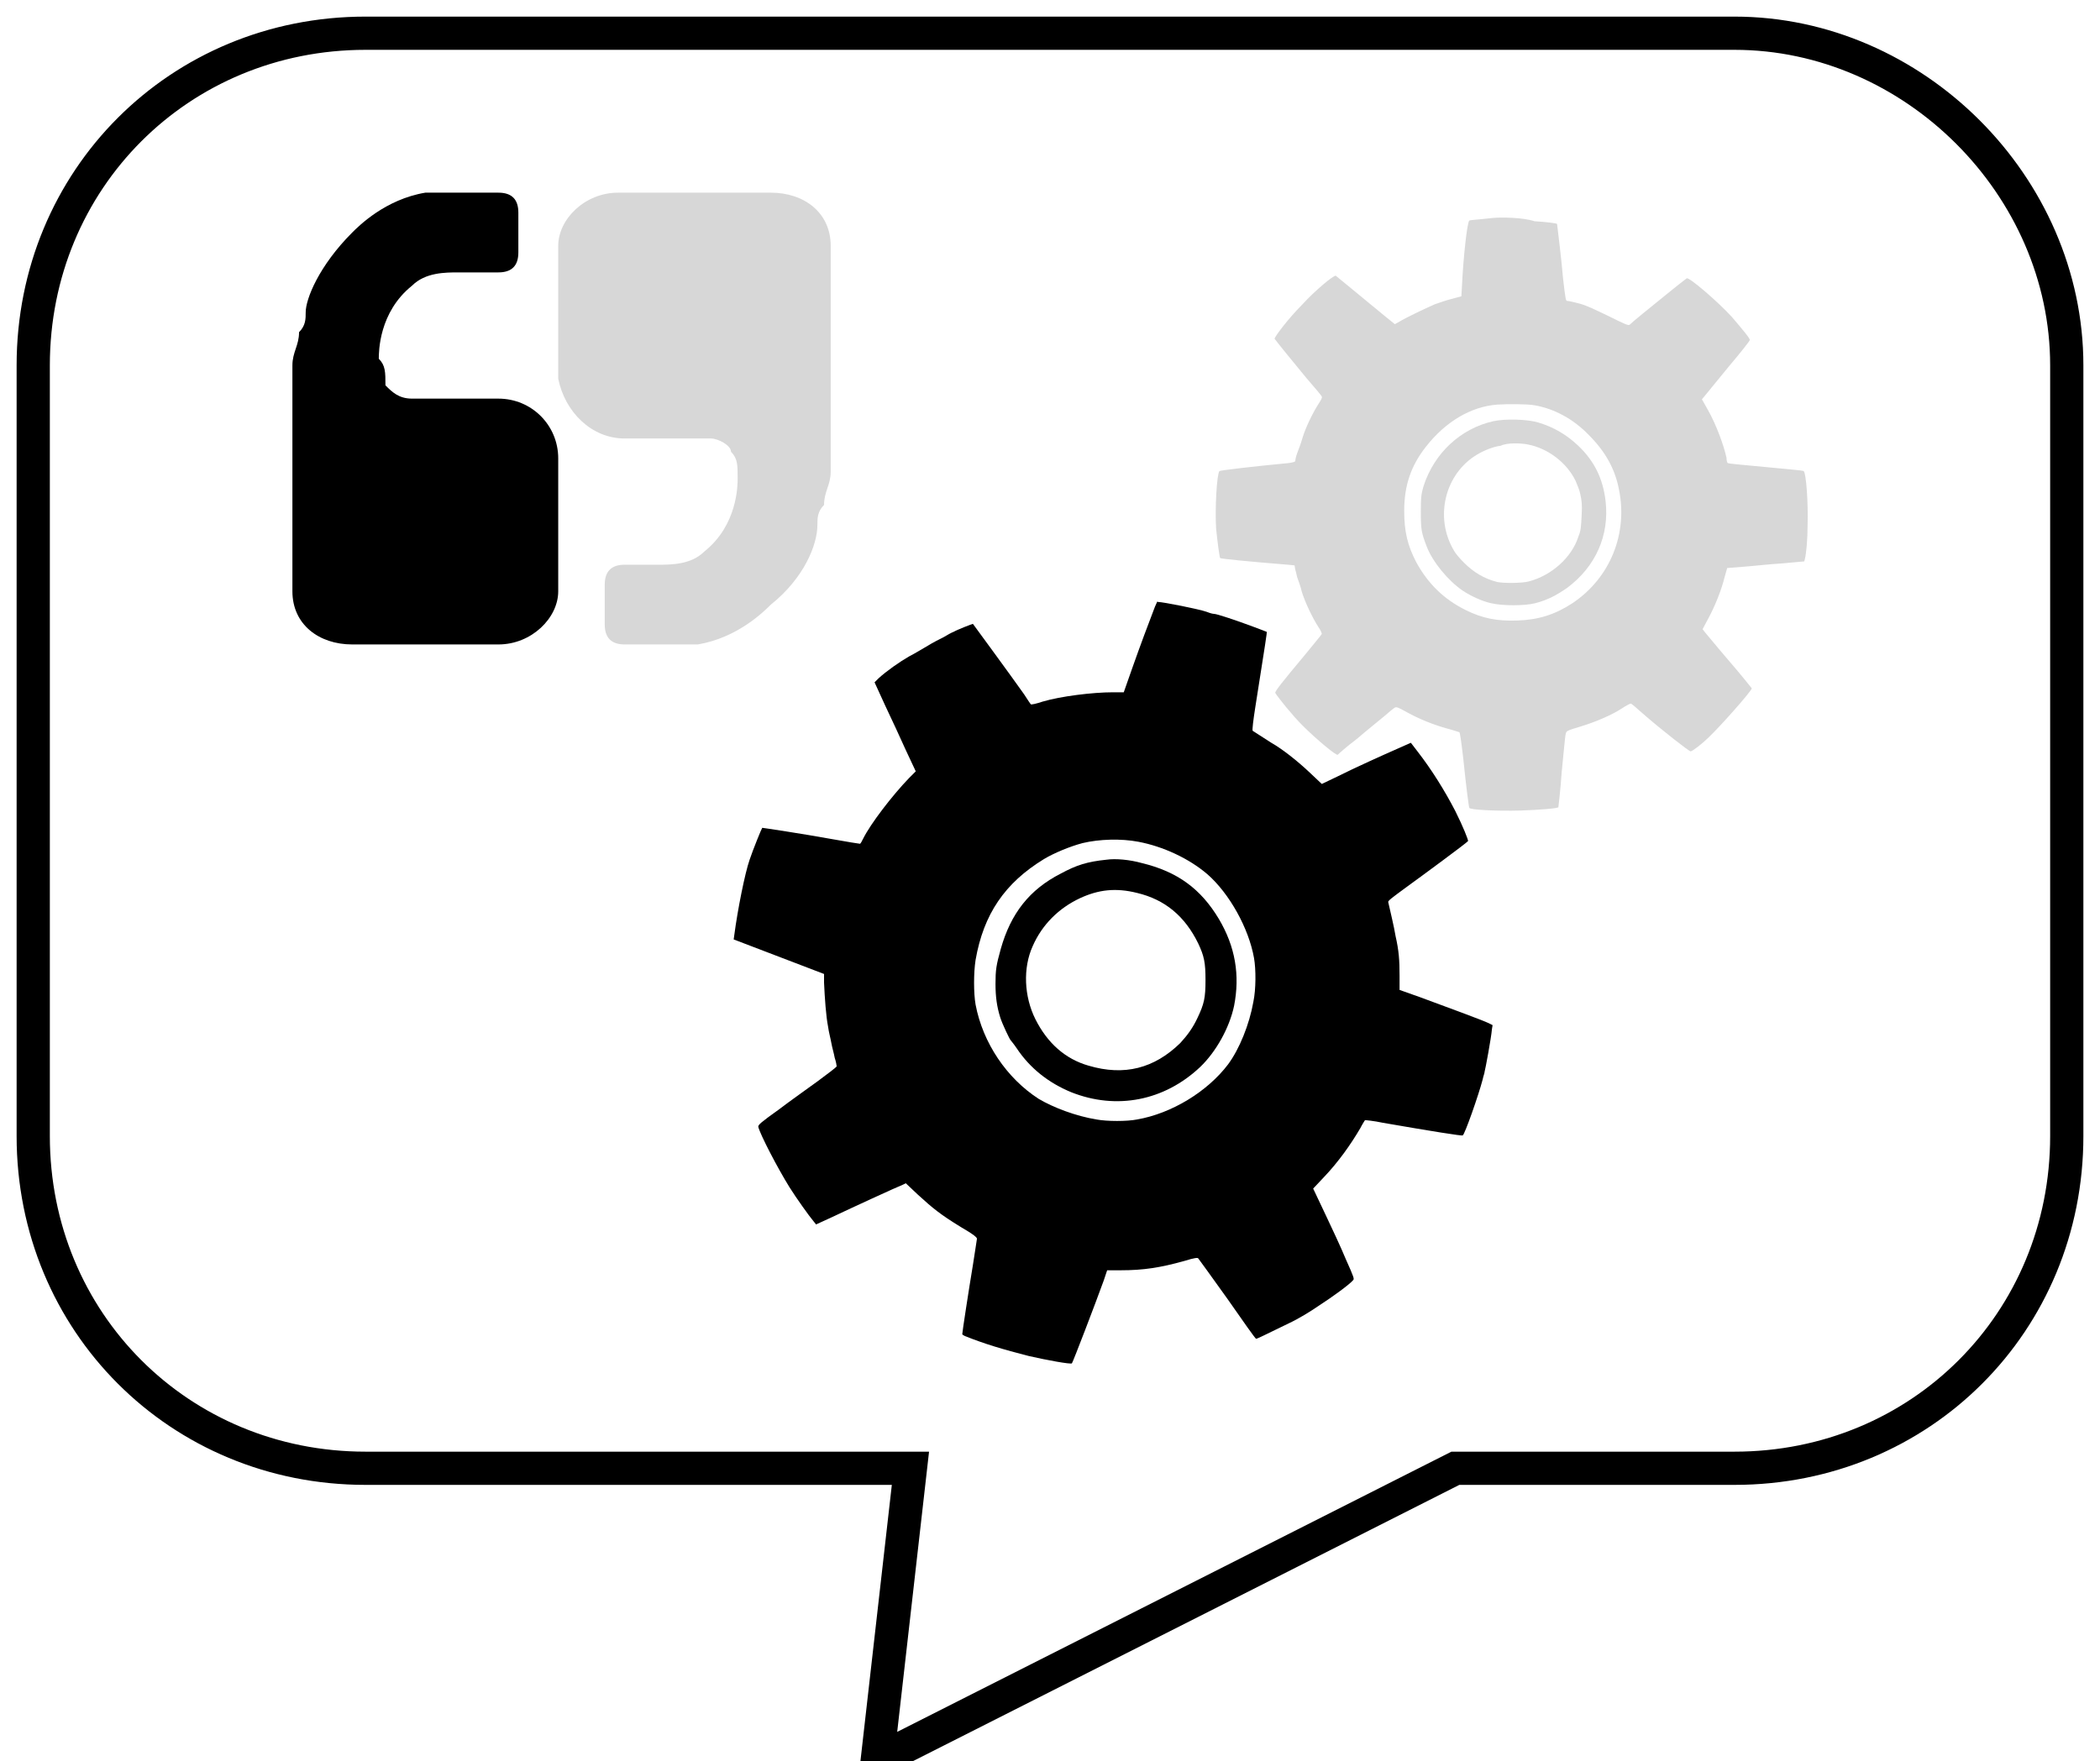
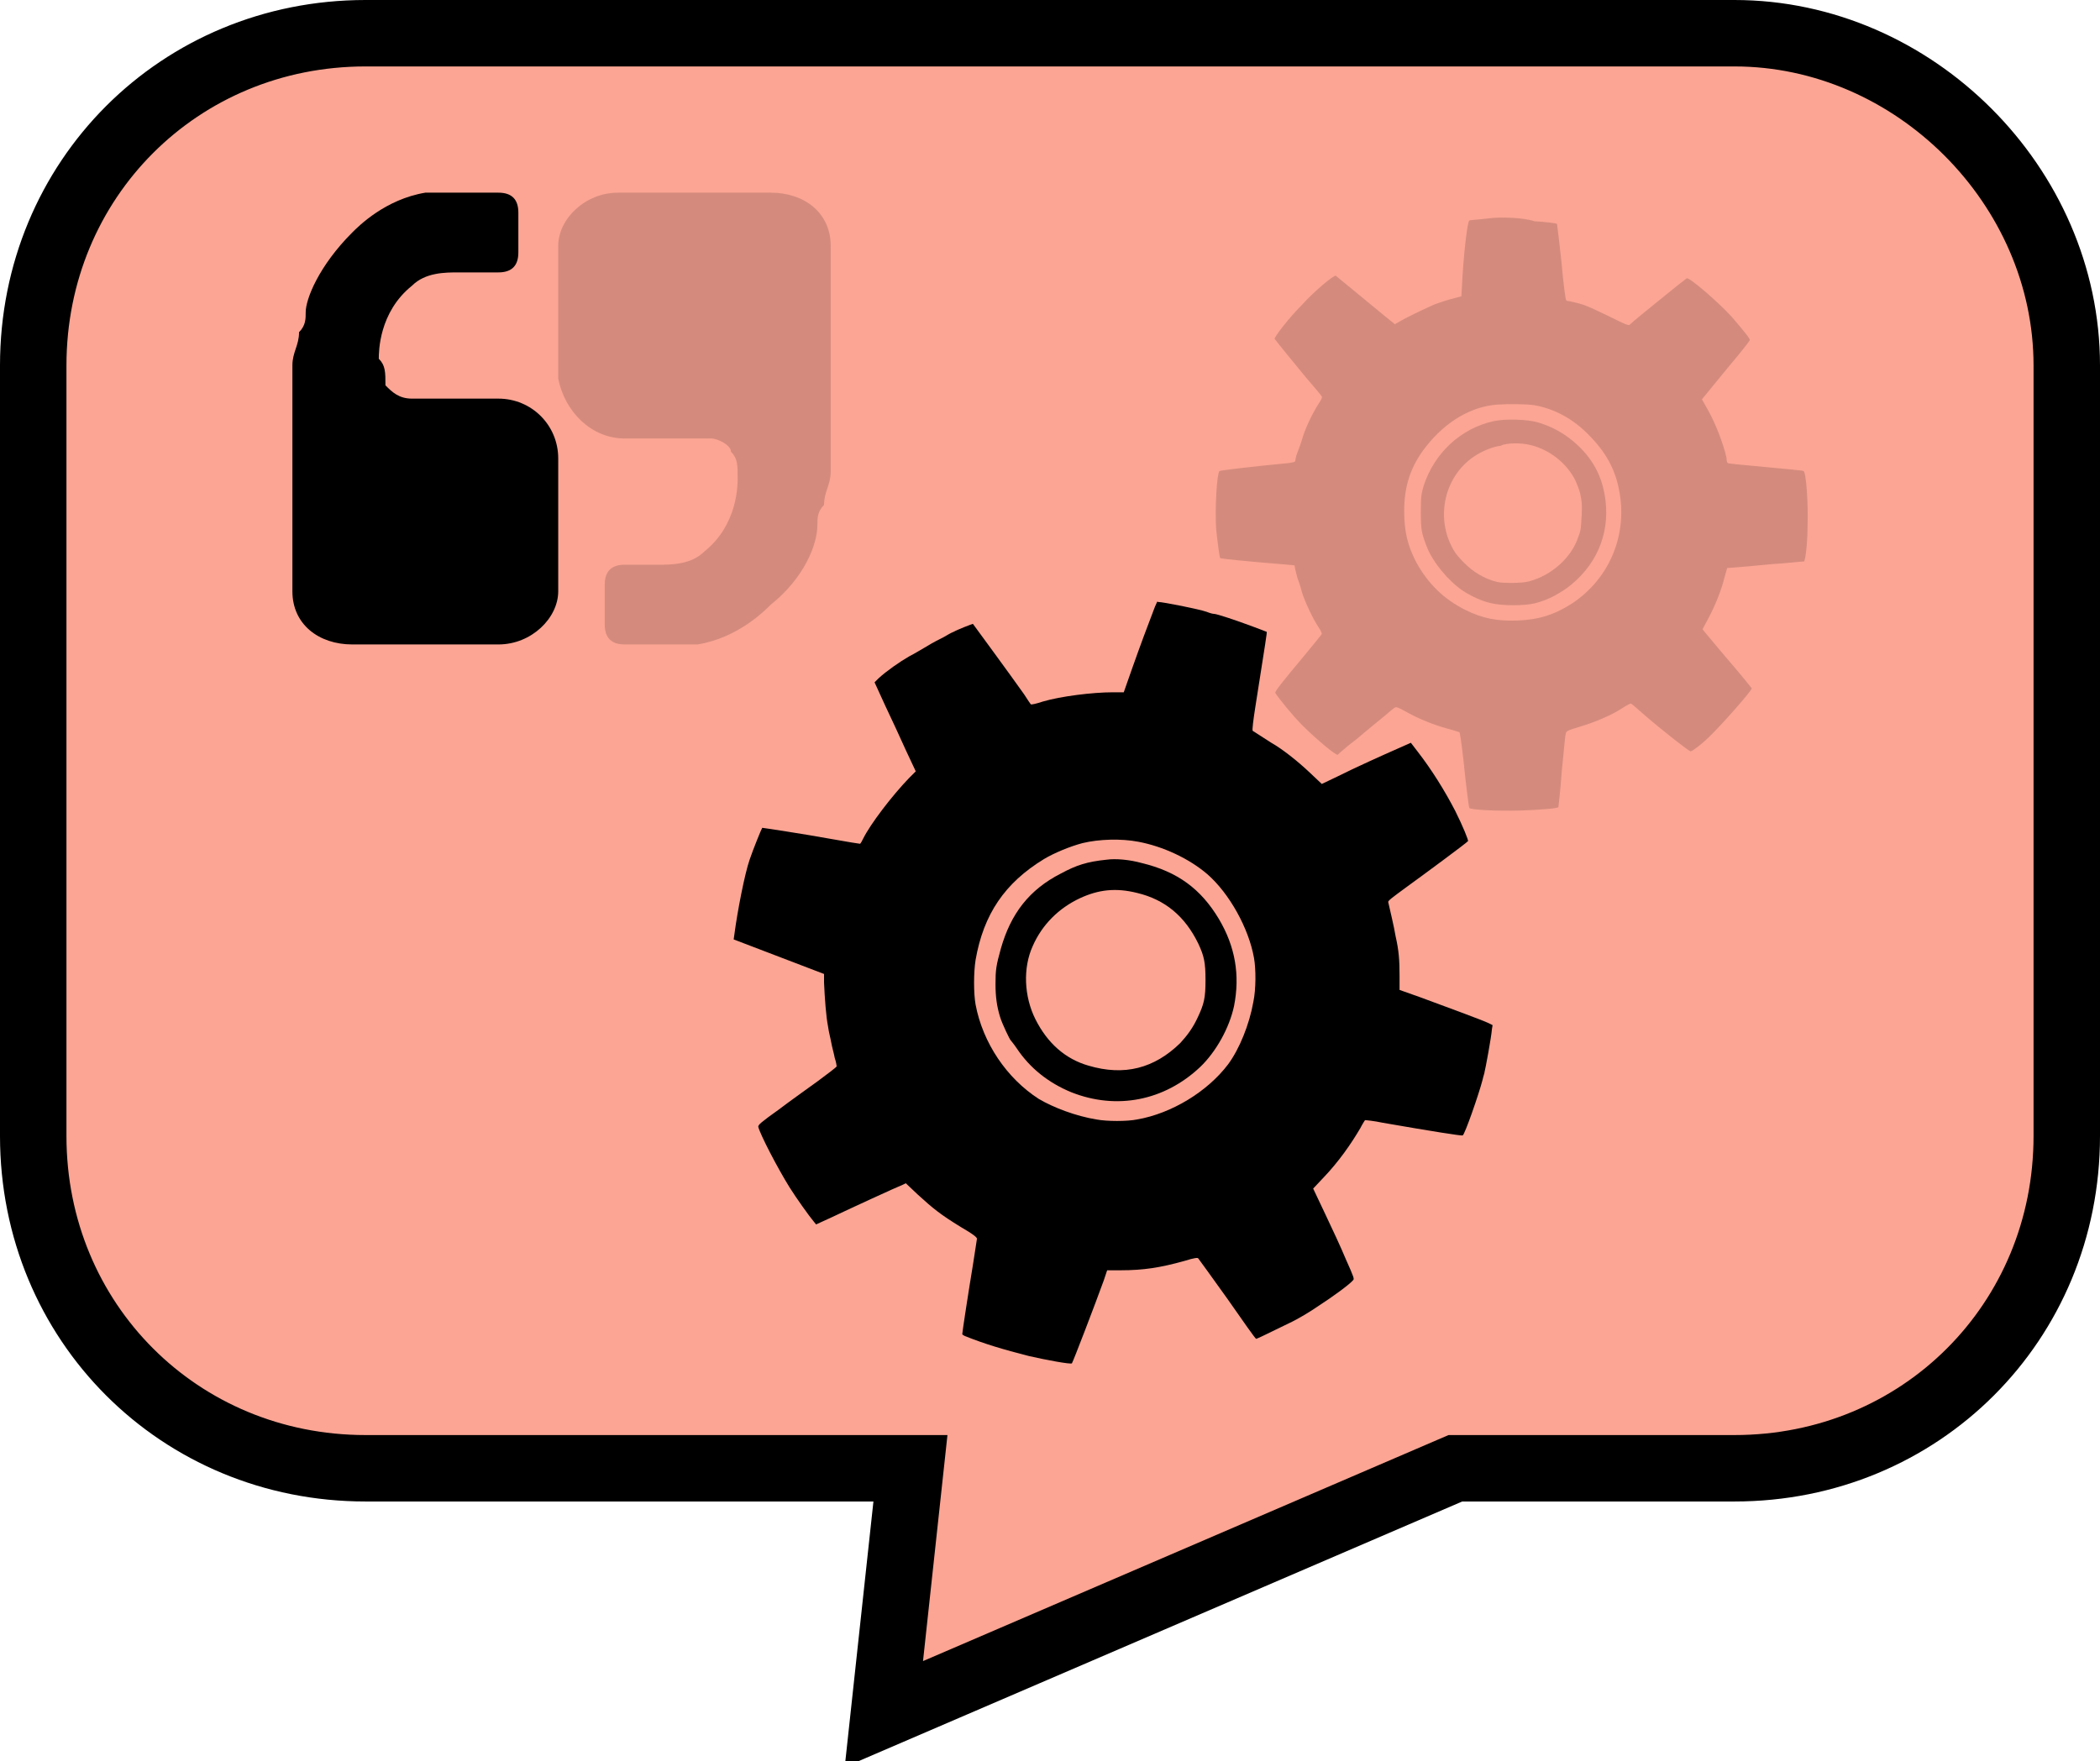
<svg xmlns="http://www.w3.org/2000/svg" version="1.1" id="Layer_1" x="0px" y="0px" viewBox="0 0 31.6 26.5" style="enable-background:new 0 0 31.6 26.5;" xml:space="preserve">
  <style type="text/css">
- 	.st0{fill:none;stroke:#000000;stroke-width:0.5;stroke-miterlimit:10;}
- 	.st1{enable-background:new    ;}
- 	.st2{opacity:0.16;enable-background:new    ;}
+ 	.st0{fill:#FCA594;stroke:#000000;stroke-miterlimit:10;}
+ 	.st1{opacity:0.16;enable-background:new    ;}
</style>
-   <path class="st0" d="M26.1,0.5H5.5c-2.8,0-5,2.2-5,5v11.6c0,2.8,2.2,5,5,5h8.2l-0.5,4.4l8.7-4.4h4.2c2.8,0,5-2.2,5-5V5.5  C31.1,2.8,28.8,0.5,26.1,0.5z" />
+   <path class="st0" d="M26.1,0.5H5.5c-2.8,0-5,2.2-5,5v11.6c0,2.8,2.2,5,5,5h8.2l-0.4,3.7l8.6-3.7h4.2c2.8,0,5-2.2,5-5V5.5  C31.1,2.8,28.8,0.5,26.1,0.5z" />
  <g>
    <g>
-       <path class="st1" d="M7.5,6H6.2C6,6,5.9,5.9,5.8,5.8C5.8,5.6,5.8,5.5,5.7,5.4c0-0.1,0-0.7,0.5-1.1c0.2-0.2,0.5-0.2,0.7-0.2h0.6    c0.2,0,0.3-0.1,0.3-0.3V3.2c0-0.2-0.1-0.3-0.3-0.3H7.1c-0.2,0-0.4,0-0.7,0c-0.6,0.1-1,0.5-1.1,0.6C4.8,4,4.6,4.5,4.6,4.7l0,0    c0,0.1,0,0.2-0.1,0.3c0,0.2-0.1,0.3-0.1,0.5c0,0.5,0,0.9,0,1.4c0,0,0,0,0,0v2c0,0.5,0.4,0.8,0.9,0.8h2.2c0.5,0,0.9-0.4,0.9-0.8v-2    C8.4,6.4,8,6,7.5,6z" />
-       <path class="st2" d="M9.4,6.6h1.3C10.8,6.6,11,6.7,11,6.8c0.1,0.1,0.1,0.2,0.1,0.4c0,0.1,0,0.7-0.5,1.1c-0.2,0.2-0.5,0.2-0.7,0.2    H9.4c-0.2,0-0.3,0.1-0.3,0.3v0.6c0,0.2,0.1,0.3,0.3,0.3h0.4c0.2,0,0.4,0,0.7,0c0.6-0.1,1-0.5,1.1-0.6c0.5-0.4,0.7-0.9,0.7-1.2l0,0    c0-0.1,0-0.2,0.1-0.3c0-0.2,0.1-0.3,0.1-0.5c0-0.5,0-0.9,0-1.4c0,0,0,0,0,0v-2c0-0.5-0.4-0.8-0.9-0.8H9.3c-0.5,0-0.9,0.4-0.9,0.8    v2C8.5,6.2,8.9,6.6,9.4,6.6z" />
+       <path d="M7.5,6H6.2C6,6,5.9,5.9,5.8,5.8c0-0.2,0-0.3-0.1-0.4c0-0.1,0-0.7,0.5-1.1c0.2-0.2,0.5-0.2,0.7-0.2h0.6    c0.2,0,0.3-0.1,0.3-0.3V3.2c0-0.2-0.1-0.3-0.3-0.3H7.1c-0.2,0-0.4,0-0.7,0C5.8,3,5.4,3.4,5.3,3.5C4.8,4,4.6,4.5,4.6,4.7l0,0    c0,0.1,0,0.2-0.1,0.3c0,0.2-0.1,0.3-0.1,0.5c0,0.5,0,0.9,0,1.4l0,0v2c0,0.5,0.4,0.8,0.9,0.8h2.2c0.5,0,0.9-0.4,0.9-0.8v-2    C8.4,6.4,8,6,7.5,6z" />
+       <path class="st1" d="M9.4,6.6h1.3c0.1,0,0.3,0.1,0.3,0.2c0.1,0.1,0.1,0.2,0.1,0.4c0,0.1,0,0.7-0.5,1.1c-0.2,0.2-0.5,0.2-0.7,0.2    H9.4c-0.2,0-0.3,0.1-0.3,0.3v0.6c0,0.2,0.1,0.3,0.3,0.3h0.4c0.2,0,0.4,0,0.7,0c0.6-0.1,1-0.5,1.1-0.6c0.5-0.4,0.7-0.9,0.7-1.2l0,0    c0-0.1,0-0.2,0.1-0.3c0-0.2,0.1-0.3,0.1-0.5c0-0.5,0-0.9,0-1.4l0,0v-2c0-0.5-0.4-0.8-0.9-0.8H9.3c-0.5,0-0.9,0.4-0.9,0.8v2    C8.5,6.2,8.9,6.6,9.4,6.6z" />
    </g>
    <g transform="translate(0,1280) scale(0.1,-0.1)">
-       <path class="st2" d="M224.7,12767.2c-2.7-0.3-3.4-0.3-3.6-0.4c-0.3-0.1-0.9-5.4-1.1-9.7l-0.1-1.7l-1.5-0.4    c-0.8-0.2-1.9-0.6-2.5-0.8c-1.4-0.6-4.5-2.1-5.3-2.6c-0.4-0.2-0.7-0.4-0.7-0.4c0,0-2,1.6-4.4,3.6c-2.4,2-4.4,3.6-4.5,3.7    c-0.3,0.1-3.1-2.2-5.1-4.4c-2-2-4.2-4.9-4.1-5.1c0.6-0.8,2.8-3.5,4.7-5.8c1.3-1.5,2.4-2.8,2.4-2.9c0.1-0.1-0.1-0.5-0.5-1.1    c-0.9-1.4-2-3.7-2.4-5.1c-0.2-0.7-0.6-1.8-0.8-2.3c-0.2-0.5-0.3-1.1-0.3-1.2c0-0.1-0.3-0.2-1-0.3c-5.3-0.5-10.3-1.1-10.4-1.2    c-0.4-0.4-0.7-5.8-0.5-8.7c0.2-2,0.5-4.2,0.6-4.4c0.1-0.1,4-0.5,10.2-1l1-0.1l0.1-0.6c0.1-0.3,0.2-0.8,0.3-1.2    c0.1-0.3,0.5-1.3,0.7-2.2c0.5-1.6,1.6-3.9,2.5-5.3c0.3-0.4,0.5-0.9,0.5-1c0-0.1-1.1-1.4-2.4-3c-3.6-4.3-4.7-5.7-4.6-5.9    c0.5-0.8,2.6-3.4,4.1-4.9c2-2,5.1-4.6,5.3-4.4c0.1,0.1,1.3,1.2,2.9,2.4c1.5,1.3,3.4,2.8,4.1,3.4c0.7,0.6,1.4,1.2,1.6,1.3    c0.2,0.1,0.4,0.1,1.8-0.7c1.8-1,4-1.9,6.2-2.5c0.8-0.2,1.6-0.5,1.7-0.5c0.1-0.1,0.3-1.5,0.6-4.1c0.4-3.9,0.8-7.1,0.9-7.3    c0.1-0.3,4.2-0.5,7.7-0.4c2.8,0.1,5.5,0.3,5.7,0.5c0,0,0.3,2.4,0.5,5.3c0.3,2.9,0.5,5.4,0.6,5.7c0.1,0.5,0.1,0.5,2.4,1.2    c2,0.6,4.6,1.7,6.1,2.7c0.6,0.4,1.2,0.7,1.3,0.7c0.1,0,0.9-0.7,1.8-1.5c3.1-2.7,7-5.7,7.2-5.7c0.4,0.1,1.9,1.3,2.7,2.1    c1.7,1.6,6.5,7,6.5,7.4c0,0-1.5,1.9-3.4,4.1c-1.9,2.2-3.5,4.2-3.7,4.4l-0.3,0.4l0.8,1.5c1.1,2,2.1,4.6,2.5,6.3l0.4,1.4l2.5,0.2    c1.4,0.1,4,0.4,5.8,0.5l3.3,0.3l0.1,0.4c0.2,0.8,0.4,2.9,0.4,5.1c0.1,3.2-0.2,7.8-0.6,8.1c-0.1,0.1-2.7,0.3-5.7,0.6    c-3.1,0.3-5.6,0.5-5.7,0.6c-0.1,0-0.2,0.4-0.2,0.8c-0.4,1.8-1.5,4.9-2.8,7.2l-0.9,1.6l0.5,0.6c0.3,0.4,1.9,2.3,3.6,4.4    c1.7,2,3.1,3.8,3.1,3.9c0.1,0.2-1,1.5-2.7,3.5c-2,2.2-6.5,6.1-6.8,5.8c-1.1-0.8-5.1-4.1-6.6-5.3c-1-0.8-1.9-1.6-2-1.7    c-0.2-0.1-0.7,0.1-3.1,1.3c-2.1,1-3.3,1.6-4.4,1.9c-0.8,0.2-1.6,0.4-1.8,0.4c-0.3,0-0.3,0-0.7,3.4c-0.2,2.6-0.9,8.2-0.9,8.2    c-0.1,0.1-1.7,0.3-3.4,0.4C229.1,12767.3,225.8,12767.3,224.7,12767.2z M230.9,12739c2.9-0.5,5.8-2,8.2-4.5c2.4-2.4,3.9-5,4.5-8.1    c1.4-6.7-1.3-13.4-7-17.2c-2.6-1.7-5.1-2.5-8.3-2.6c-3-0.1-5.2,0.3-7.8,1.6c-3.2,1.6-5.6,3.9-7.4,7.2c-1.3,2.5-1.8,4.6-1.8,7.7    c0,3.8,1,6.8,3.3,9.7c2.9,3.7,6.7,6,10.7,6.3C226.8,12739.2,229.8,12739.2,230.9,12739z" />
-       <path class="st2" d="M224.7,12736.6c-4.9-1.1-8.9-4.8-10.5-9.8c-0.3-1.1-0.4-1.4-0.4-3.8c0-2.8,0.1-3.2,0.9-5.3    c0.9-2.3,3.2-5.1,5.4-6.6c1.2-0.8,2.9-1.6,4.3-1.9c1.7-0.4,5-0.4,6.6,0c1.9,0.5,3.2,1.2,4.8,2.3c4.3,3.2,6.4,7.9,5.8,13.1    c-0.4,3.4-1.7,6-4.1,8.3c-1.8,1.7-3.7,2.8-6,3.5C229.9,12736.9,226.5,12737,224.7,12736.6z M229.9,12733.1    c3.1-0.6,5.9-2.8,7.2-5.5c0.2-0.5,0.6-1.4,0.7-2c0.2-1,0.3-1.4,0.2-3.2c-0.1-1.8-0.1-2.2-0.5-3.2c-1-3.1-4-5.8-7.4-6.7    c-1-0.3-3.9-0.3-4.8-0.1c-2,0.5-3.6,1.5-5,2.9c-0.6,0.6-1.3,1.4-1.5,1.8c-3,5-1.4,11.6,3.5,14.5c1,0.6,2.5,1.2,3.5,1.3    C226.8,12733.4,228.9,12733.3,229.9,12733.1z" />
-       <path d="M173.8,12708.7c-1-2.6-2.2-5.8-3.4-9.2l-1.3-3.7h-1.6c-3.1,0-7.9-0.6-10.6-1.4c-0.9-0.3-1.7-0.5-1.8-0.4    c0,0-0.5,0.7-1,1.5c-1.9,2.7-7.7,10.6-7.7,10.6c-0.1,0-2.4-0.9-2.9-1.2c-0.3-0.1-1-0.5-1.5-0.8c-0.6-0.3-1.6-0.8-2.4-1.3    c-0.7-0.4-2-1.2-2.8-1.6c-1.4-0.8-3.4-2.2-4.6-3.3l-0.6-0.6l1.6-3.5c0.9-1.9,2.3-4.9,3.1-6.7l1.5-3.2l-1-1    c-2.6-2.7-5.8-6.9-6.9-9.1c-0.2-0.4-0.4-0.8-0.5-0.8c-0.1,0-2,0.3-4.2,0.7c-4.4,0.8-10.4,1.7-10.5,1.7c-0.1-0.1-1.4-3.3-1.9-4.8    c-0.7-2-1.8-7.5-2.3-11.3l-0.1-0.7l6.8-2.6l6.8-2.6l0-1.3c0.1-2.3,0.3-5.1,0.6-6.6c0.1-0.8,0.4-1.9,0.5-2.5    c0.1-0.6,0.4-1.6,0.5-2.2c0.2-0.6,0.3-1.2,0.3-1.3c0-0.1-1.3-1.1-2.8-2.2c-1.5-1.1-4.2-3-5.9-4.3c-2.8-2-3.1-2.3-3.1-2.6    c0.3-1.2,2.9-6.2,4.7-9.1c1-1.6,3-4.4,3.6-5.1l0.4-0.5l2.4,1.1c2.3,1.1,9.9,4.6,10.7,4.9l0.4,0.2l1.8-1.7c2.3-2.1,3.4-3,6.5-4.9    c1.9-1.1,2.5-1.6,2.4-1.8c0-0.1-0.3-1.9-0.6-3.9c-0.6-3.6-1.6-10.1-1.6-10.4c0-0.1,0.2-0.2,0.4-0.3c3-1.2,5.7-2,9.6-3    c2.6-0.6,6.4-1.3,6.5-1.1c0.2,0.3,3.5,8.9,4.8,12.5l0.5,1.5h2c3.5,0,6,0.4,9.6,1.4c1.6,0.5,2,0.5,2.1,0.4c0.1-0.1,2.1-2.9,4.4-6.1    c2.3-3.3,4.2-6,4.3-6c0-0.1,1.2,0.5,4.9,2.3c1.5,0.7,3.3,1.8,4.6,2.7c2,1.3,4.5,3.1,5.1,3.8c0.2,0.2,0.2,0.3-1.1,3.2    c-0.7,1.7-2.1,4.7-3.1,6.8l-1.8,3.8l1.6,1.7c2.2,2.3,4.1,5,5.5,7.4c0.3,0.6,0.7,1.2,0.7,1.2c0.1,0,1.3-0.1,2.7-0.4    c7.5-1.3,11.9-2,12-1.9c0.3,0.1,2.4,6.1,3,8.4c0.1,0.5,0.3,1,0.3,1.2c0.1,0.3,1,5.1,1.1,6.4l0.1,0.6l-0.6,0.3    c-0.8,0.4-6.5,2.5-10.3,3.9l-3.1,1.1v2.1c0,2.4-0.1,3.8-0.6,6c-0.2,1.3-0.9,4.2-1.1,5.1c-0.1,0.2,0.6,0.7,2.5,2.1    c2.9,2.1,9.4,6.9,9.5,7.1c0.1,0.1-0.8,2.3-1.9,4.5c-1.6,3.1-3.6,6.3-5.7,9l-1,1.3l-1.8-0.8c-2.5-1.1-6.5-2.9-9.3-4.3l-2.3-1.1    l-1.8,1.7c-1.9,1.8-4.2,3.6-5.8,4.5c-0.8,0.5-2.5,1.6-2.8,1.8c-0.1,0.1,0.1,1.7,0.4,3.6c1.5,9.6,1.8,11.3,1.7,11.3    c0,0-1,0.4-2.1,0.8c-2.4,0.9-5.4,1.9-5.8,1.9c-0.2,0-0.6,0.1-1.1,0.3c-1.1,0.4-6.6,1.5-7.4,1.5    C174.2,12709.6,174.1,12709.4,173.8,12708.7z M171.3,12673.3c3.7-0.7,7.6-2.5,10.4-4.9c3.3-2.9,6.2-8.1,7-12.6    c0.3-1.7,0.3-4.7-0.1-6.6c-0.6-3.4-2.1-7.1-3.8-9.4c-3.1-4.1-8.5-7.4-13.7-8.3c-1.5-0.3-4.5-0.3-6.1,0c-3.1,0.5-6.5,1.8-8.7,3.1    c-4.8,3.1-8.4,8.4-9.5,14.2c-0.3,1.7-0.3,4.8,0,6.7c1.2,6.9,4.4,11.6,10.3,15.2c1.5,0.9,3.9,1.9,5.8,2.4    C165.4,12673.7,168.7,12673.8,171.3,12673.3z" />
+       <path class="st1" d="M224.7,12767.2c-2.7-0.3-3.4-0.3-3.6-0.4c-0.3-0.1-0.9-5.4-1.1-9.7l-0.1-1.7l-1.5-0.4    c-0.8-0.2-1.9-0.6-2.5-0.8c-1.4-0.6-4.5-2.1-5.3-2.6c-0.4-0.2-0.7-0.4-0.7-0.4s-2,1.6-4.4,3.6s-4.4,3.6-4.5,3.7    c-0.3,0.1-3.1-2.2-5.1-4.4c-2-2-4.2-4.9-4.1-5.1c0.6-0.8,2.8-3.5,4.7-5.8c1.3-1.5,2.4-2.8,2.4-2.9c0.1-0.1-0.1-0.5-0.5-1.1    c-0.9-1.4-2-3.7-2.4-5.1c-0.2-0.7-0.6-1.8-0.8-2.3s-0.3-1.1-0.3-1.2c0-0.1-0.3-0.2-1-0.3c-5.3-0.5-10.3-1.1-10.4-1.2    c-0.4-0.4-0.7-5.8-0.5-8.7c0.2-2,0.5-4.2,0.6-4.4c0.1-0.1,4-0.5,10.2-1l1-0.1l0.1-0.6c0.1-0.3,0.2-0.8,0.3-1.2    c0.1-0.3,0.5-1.3,0.7-2.2c0.5-1.6,1.6-3.9,2.5-5.3c0.3-0.4,0.5-0.9,0.5-1s-1.1-1.4-2.4-3c-3.6-4.3-4.7-5.7-4.6-5.9    c0.5-0.8,2.6-3.4,4.1-4.9c2-2,5.1-4.6,5.3-4.4c0.1,0.1,1.3,1.2,2.9,2.4c1.5,1.3,3.4,2.8,4.1,3.4c0.7,0.6,1.4,1.2,1.6,1.3    c0.2,0.1,0.4,0.1,1.8-0.7c1.8-1,4-1.9,6.2-2.5c0.8-0.2,1.6-0.5,1.7-0.5c0.1-0.1,0.3-1.5,0.6-4.1c0.4-3.9,0.8-7.1,0.9-7.3    c0.1-0.3,4.2-0.5,7.7-0.4c2.8,0.1,5.5,0.3,5.7,0.5c0,0,0.3,2.4,0.5,5.3c0.3,2.9,0.5,5.4,0.6,5.7c0.1,0.5,0.1,0.5,2.4,1.2    c2,0.6,4.6,1.7,6.1,2.7c0.6,0.4,1.2,0.7,1.3,0.7s0.9-0.7,1.8-1.5c3.1-2.7,7-5.7,7.2-5.7c0.4,0.1,1.9,1.3,2.7,2.1    c1.7,1.6,6.5,7,6.5,7.4c0,0-1.5,1.9-3.4,4.1c-1.9,2.2-3.5,4.2-3.7,4.4l-0.3,0.4l0.8,1.5c1.1,2,2.1,4.6,2.5,6.3l0.4,1.4l2.5,0.2    c1.4,0.1,4,0.4,5.8,0.5l3.3,0.3l0.1,0.4c0.2,0.8,0.4,2.9,0.4,5.1c0.1,3.2-0.2,7.8-0.6,8.1c-0.1,0.1-2.7,0.3-5.7,0.6    c-3.1,0.3-5.6,0.5-5.7,0.6c-0.1,0-0.2,0.4-0.2,0.8c-0.4,1.8-1.5,4.9-2.8,7.2l-0.9,1.6l0.5,0.6c0.3,0.4,1.9,2.3,3.6,4.4    c1.7,2,3.1,3.8,3.1,3.9c0.1,0.2-1,1.5-2.7,3.5c-2,2.2-6.5,6.1-6.8,5.8c-1.1-0.8-5.1-4.1-6.6-5.3c-1-0.8-1.9-1.6-2-1.7    c-0.2-0.1-0.7,0.1-3.1,1.3c-2.1,1-3.3,1.6-4.4,1.9c-0.8,0.2-1.6,0.4-1.8,0.4c-0.3,0-0.3,0-0.7,3.4c-0.2,2.6-0.9,8.2-0.9,8.2    c-0.1,0.1-1.7,0.3-3.4,0.4C229.1,12767.3,225.8,12767.3,224.7,12767.2z M230.9,12739c2.9-0.5,5.8-2,8.2-4.5c2.4-2.4,3.9-5,4.5-8.1    c1.4-6.7-1.3-13.4-7-17.2c-2.6-1.7-5.1-2.5-8.3-2.6c-3-0.1-5.2,0.3-7.8,1.6c-3.2,1.6-5.6,3.9-7.4,7.2c-1.3,2.5-1.8,4.6-1.8,7.7    c0,3.8,1,6.8,3.3,9.7c2.9,3.7,6.7,6,10.7,6.3C226.8,12739.2,229.8,12739.2,230.9,12739z" />
+       <path class="st1" d="M224.7,12736.6c-4.9-1.1-8.9-4.8-10.5-9.8c-0.3-1.1-0.4-1.4-0.4-3.8c0-2.8,0.1-3.2,0.9-5.3    c0.9-2.3,3.2-5.1,5.4-6.6c1.2-0.8,2.9-1.6,4.3-1.9c1.7-0.4,5-0.4,6.6,0c1.9,0.5,3.2,1.2,4.8,2.3c4.3,3.2,6.4,7.9,5.8,13.1    c-0.4,3.4-1.7,6-4.1,8.3c-1.8,1.7-3.7,2.8-6,3.5C229.9,12736.9,226.5,12737,224.7,12736.6z M229.9,12733.1    c3.1-0.6,5.9-2.8,7.2-5.5c0.2-0.5,0.6-1.4,0.7-2c0.2-1,0.3-1.4,0.2-3.2s-0.1-2.2-0.5-3.2c-1-3.1-4-5.8-7.4-6.7    c-1-0.3-3.9-0.3-4.8-0.1c-2,0.5-3.6,1.5-5,2.9c-0.6,0.6-1.3,1.4-1.5,1.8c-3,5-1.4,11.6,3.5,14.5c1,0.6,2.5,1.2,3.5,1.3    C226.8,12733.4,228.9,12733.3,229.9,12733.1z" />
+       <path d="M173.8,12708.7c-1-2.6-2.2-5.8-3.4-9.2l-1.3-3.7h-1.6c-3.1,0-7.9-0.6-10.6-1.4c-0.9-0.3-1.7-0.5-1.8-0.4    c0,0-0.5,0.7-1,1.5c-1.9,2.7-7.7,10.6-7.7,10.6c-0.1,0-2.4-0.9-2.9-1.2c-0.3-0.1-1-0.5-1.5-0.8c-0.6-0.3-1.6-0.8-2.4-1.3    c-0.7-0.4-2-1.2-2.8-1.6c-1.4-0.8-3.4-2.2-4.6-3.3l-0.6-0.6l1.6-3.5c0.9-1.9,2.3-4.9,3.1-6.7l1.5-3.2l-1-1    c-2.6-2.7-5.8-6.9-6.9-9.1c-0.2-0.4-0.4-0.8-0.5-0.8s-2,0.3-4.2,0.7c-4.4,0.8-10.4,1.7-10.5,1.7c-0.1-0.1-1.4-3.3-1.9-4.8    c-0.7-2-1.8-7.5-2.3-11.3l-0.1-0.7l6.8-2.6l6.8-2.6v-1.3c0.1-2.3,0.3-5.1,0.6-6.6c0.1-0.8,0.4-1.9,0.5-2.5s0.4-1.6,0.5-2.2    c0.2-0.6,0.3-1.2,0.3-1.3s-1.3-1.1-2.8-2.2c-1.5-1.1-4.2-3-5.9-4.3c-2.8-2-3.1-2.3-3.1-2.6c0.3-1.2,2.9-6.2,4.7-9.1    c1-1.6,3-4.4,3.6-5.1l0.4-0.5l2.4,1.1c2.3,1.1,9.9,4.6,10.7,4.9l0.4,0.2l1.8-1.7c2.3-2.1,3.4-3,6.5-4.9c1.9-1.1,2.5-1.6,2.4-1.8    c0-0.1-0.3-1.9-0.6-3.9c-0.6-3.6-1.6-10.1-1.6-10.4c0-0.1,0.2-0.2,0.4-0.3c3-1.2,5.7-2,9.6-3c2.6-0.6,6.4-1.3,6.5-1.1    c0.2,0.3,3.5,8.9,4.8,12.5l0.5,1.5h2c3.5,0,6,0.4,9.6,1.4c1.6,0.5,2,0.5,2.1,0.4s2.1-2.9,4.4-6.1c2.3-3.3,4.2-6,4.3-6    c0-0.1,1.2,0.5,4.9,2.3c1.5,0.7,3.3,1.8,4.6,2.7c2,1.3,4.5,3.1,5.1,3.8c0.2,0.2,0.2,0.3-1.1,3.2c-0.7,1.7-2.1,4.7-3.1,6.8    l-1.8,3.8l1.6,1.7c2.2,2.3,4.1,5,5.5,7.4c0.3,0.6,0.7,1.2,0.7,1.2c0.1,0,1.3-0.1,2.7-0.4c7.5-1.3,11.9-2,12-1.9    c0.3,0.1,2.4,6.1,3,8.4c0.1,0.5,0.3,1,0.3,1.2c0.1,0.3,1,5.1,1.1,6.4l0.1,0.6l-0.6,0.3c-0.8,0.4-6.5,2.5-10.3,3.9l-3.1,1.1v2.1    c0,2.4-0.1,3.8-0.6,6c-0.2,1.3-0.9,4.2-1.1,5.1c-0.1,0.2,0.6,0.7,2.5,2.1c2.9,2.1,9.4,6.9,9.5,7.1c0.1,0.1-0.8,2.3-1.9,4.5    c-1.6,3.1-3.6,6.3-5.7,9l-1,1.3l-1.8-0.8c-2.5-1.1-6.5-2.9-9.3-4.3l-2.3-1.1l-1.8,1.7c-1.9,1.8-4.2,3.6-5.8,4.5    c-0.8,0.5-2.5,1.6-2.8,1.8c-0.1,0.1,0.1,1.7,0.4,3.6c1.5,9.6,1.8,11.3,1.7,11.3c0,0-1,0.4-2.1,0.8c-2.4,0.9-5.4,1.9-5.8,1.9    c-0.2,0-0.6,0.1-1.1,0.3c-1.1,0.4-6.6,1.5-7.4,1.5C174.2,12709.6,174.1,12709.4,173.8,12708.7z M171.3,12673.3    c3.7-0.7,7.6-2.5,10.4-4.9c3.3-2.9,6.2-8.1,7-12.6c0.3-1.7,0.3-4.7-0.1-6.6c-0.6-3.4-2.1-7.1-3.8-9.4c-3.1-4.1-8.5-7.4-13.7-8.3    c-1.5-0.3-4.5-0.3-6.1,0c-3.1,0.5-6.5,1.8-8.7,3.1c-4.8,3.1-8.4,8.4-9.5,14.2c-0.3,1.7-0.3,4.8,0,6.7c1.2,6.9,4.4,11.6,10.3,15.2    c1.5,0.9,3.9,1.9,5.8,2.4C165.4,12673.7,168.7,12673.8,171.3,12673.3z" />
      <path d="M166.5,12670.6c-2.9-0.3-4.5-0.8-6.9-2.1c-4.7-2.4-7.5-6-9-11.3c-0.7-2.5-0.8-3.2-0.8-5.3c0-1.9,0.2-3.4,0.7-5    c0.3-1,1.5-3.5,1.6-3.5c0,0,0.5-0.6,0.9-1.2c2-3,4.8-5.2,8.2-6.6c6.8-2.7,14-1.3,19.4,3.8c2.4,2.3,4.4,5.9,5.1,9.2    c0.9,4.6,0.2,8.9-2.3,13.1c-2.7,4.5-6.2,7.1-11.6,8.4C170,12670.6,167.9,12670.8,166.5,12670.6z M171.1,12665.6    c4.2-1,7.2-3.5,9.2-7.6c0.9-1.9,1.1-2.9,1.1-5.5c0-2.7-0.2-3.6-1.2-5.7c-0.7-1.5-1.5-2.6-2.6-3.8c-3.9-3.8-8.4-5-13.8-3.4    c-3.5,1-6.2,3.4-8,7c-1.7,3.4-1.9,7.7-0.4,11c1.4,3.2,3.9,5.7,7.1,7.2C165.3,12666.1,167.9,12666.4,171.1,12665.6z" />
    </g>
  </g>
</svg>
